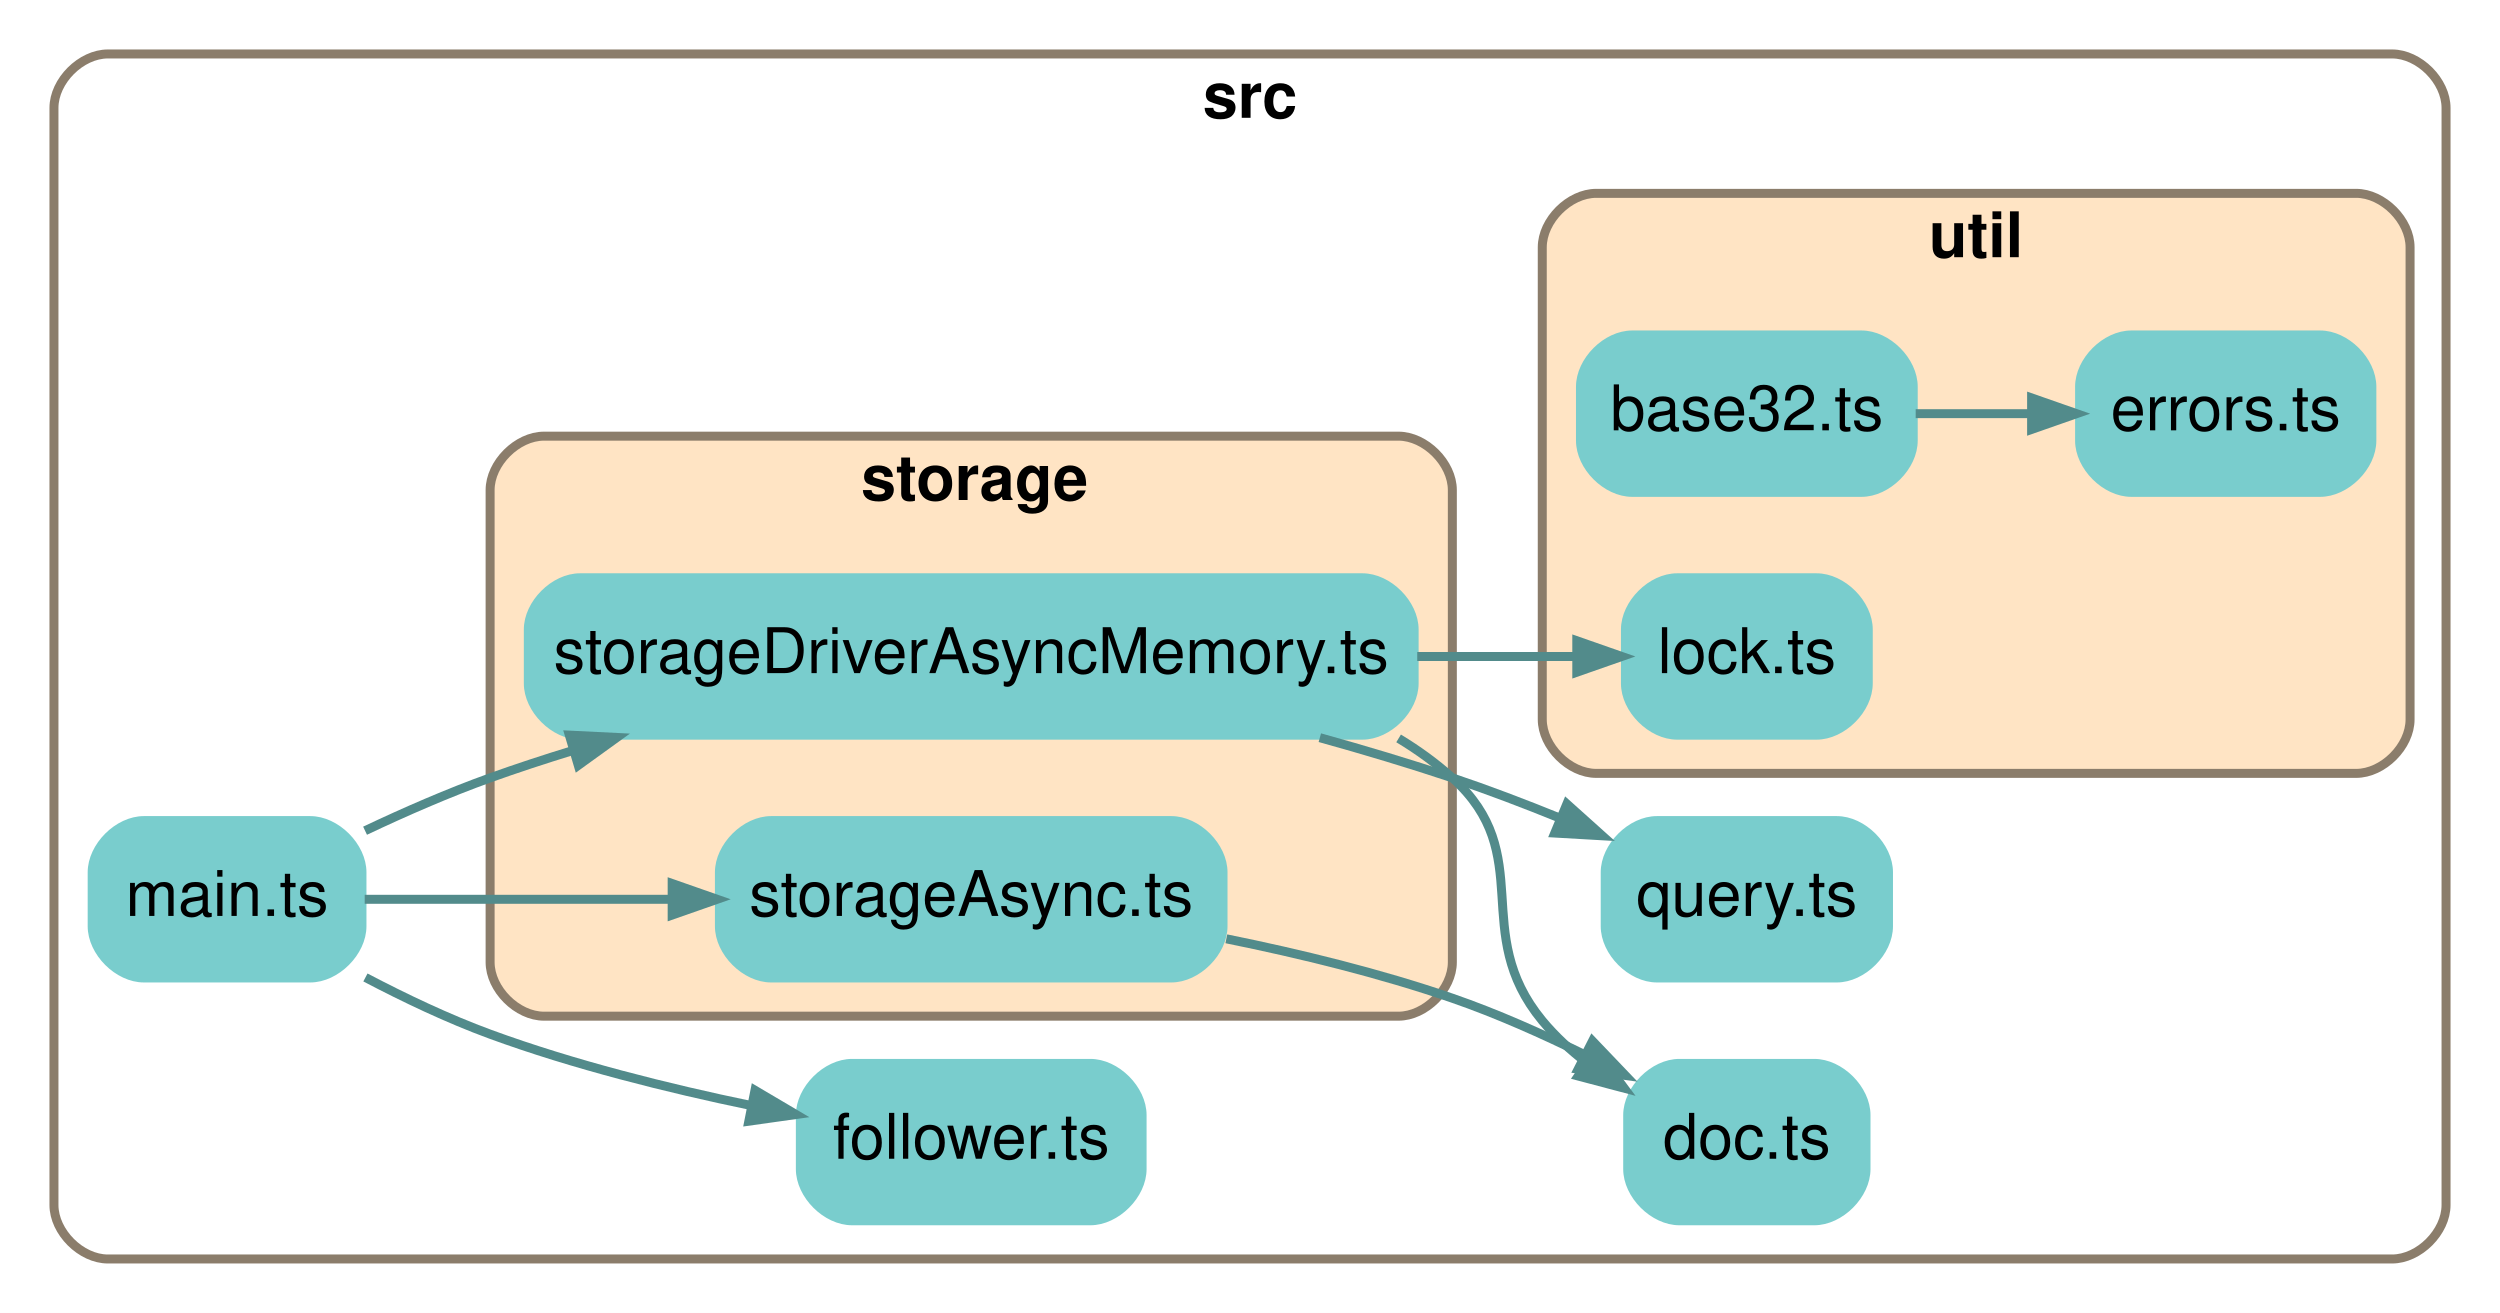
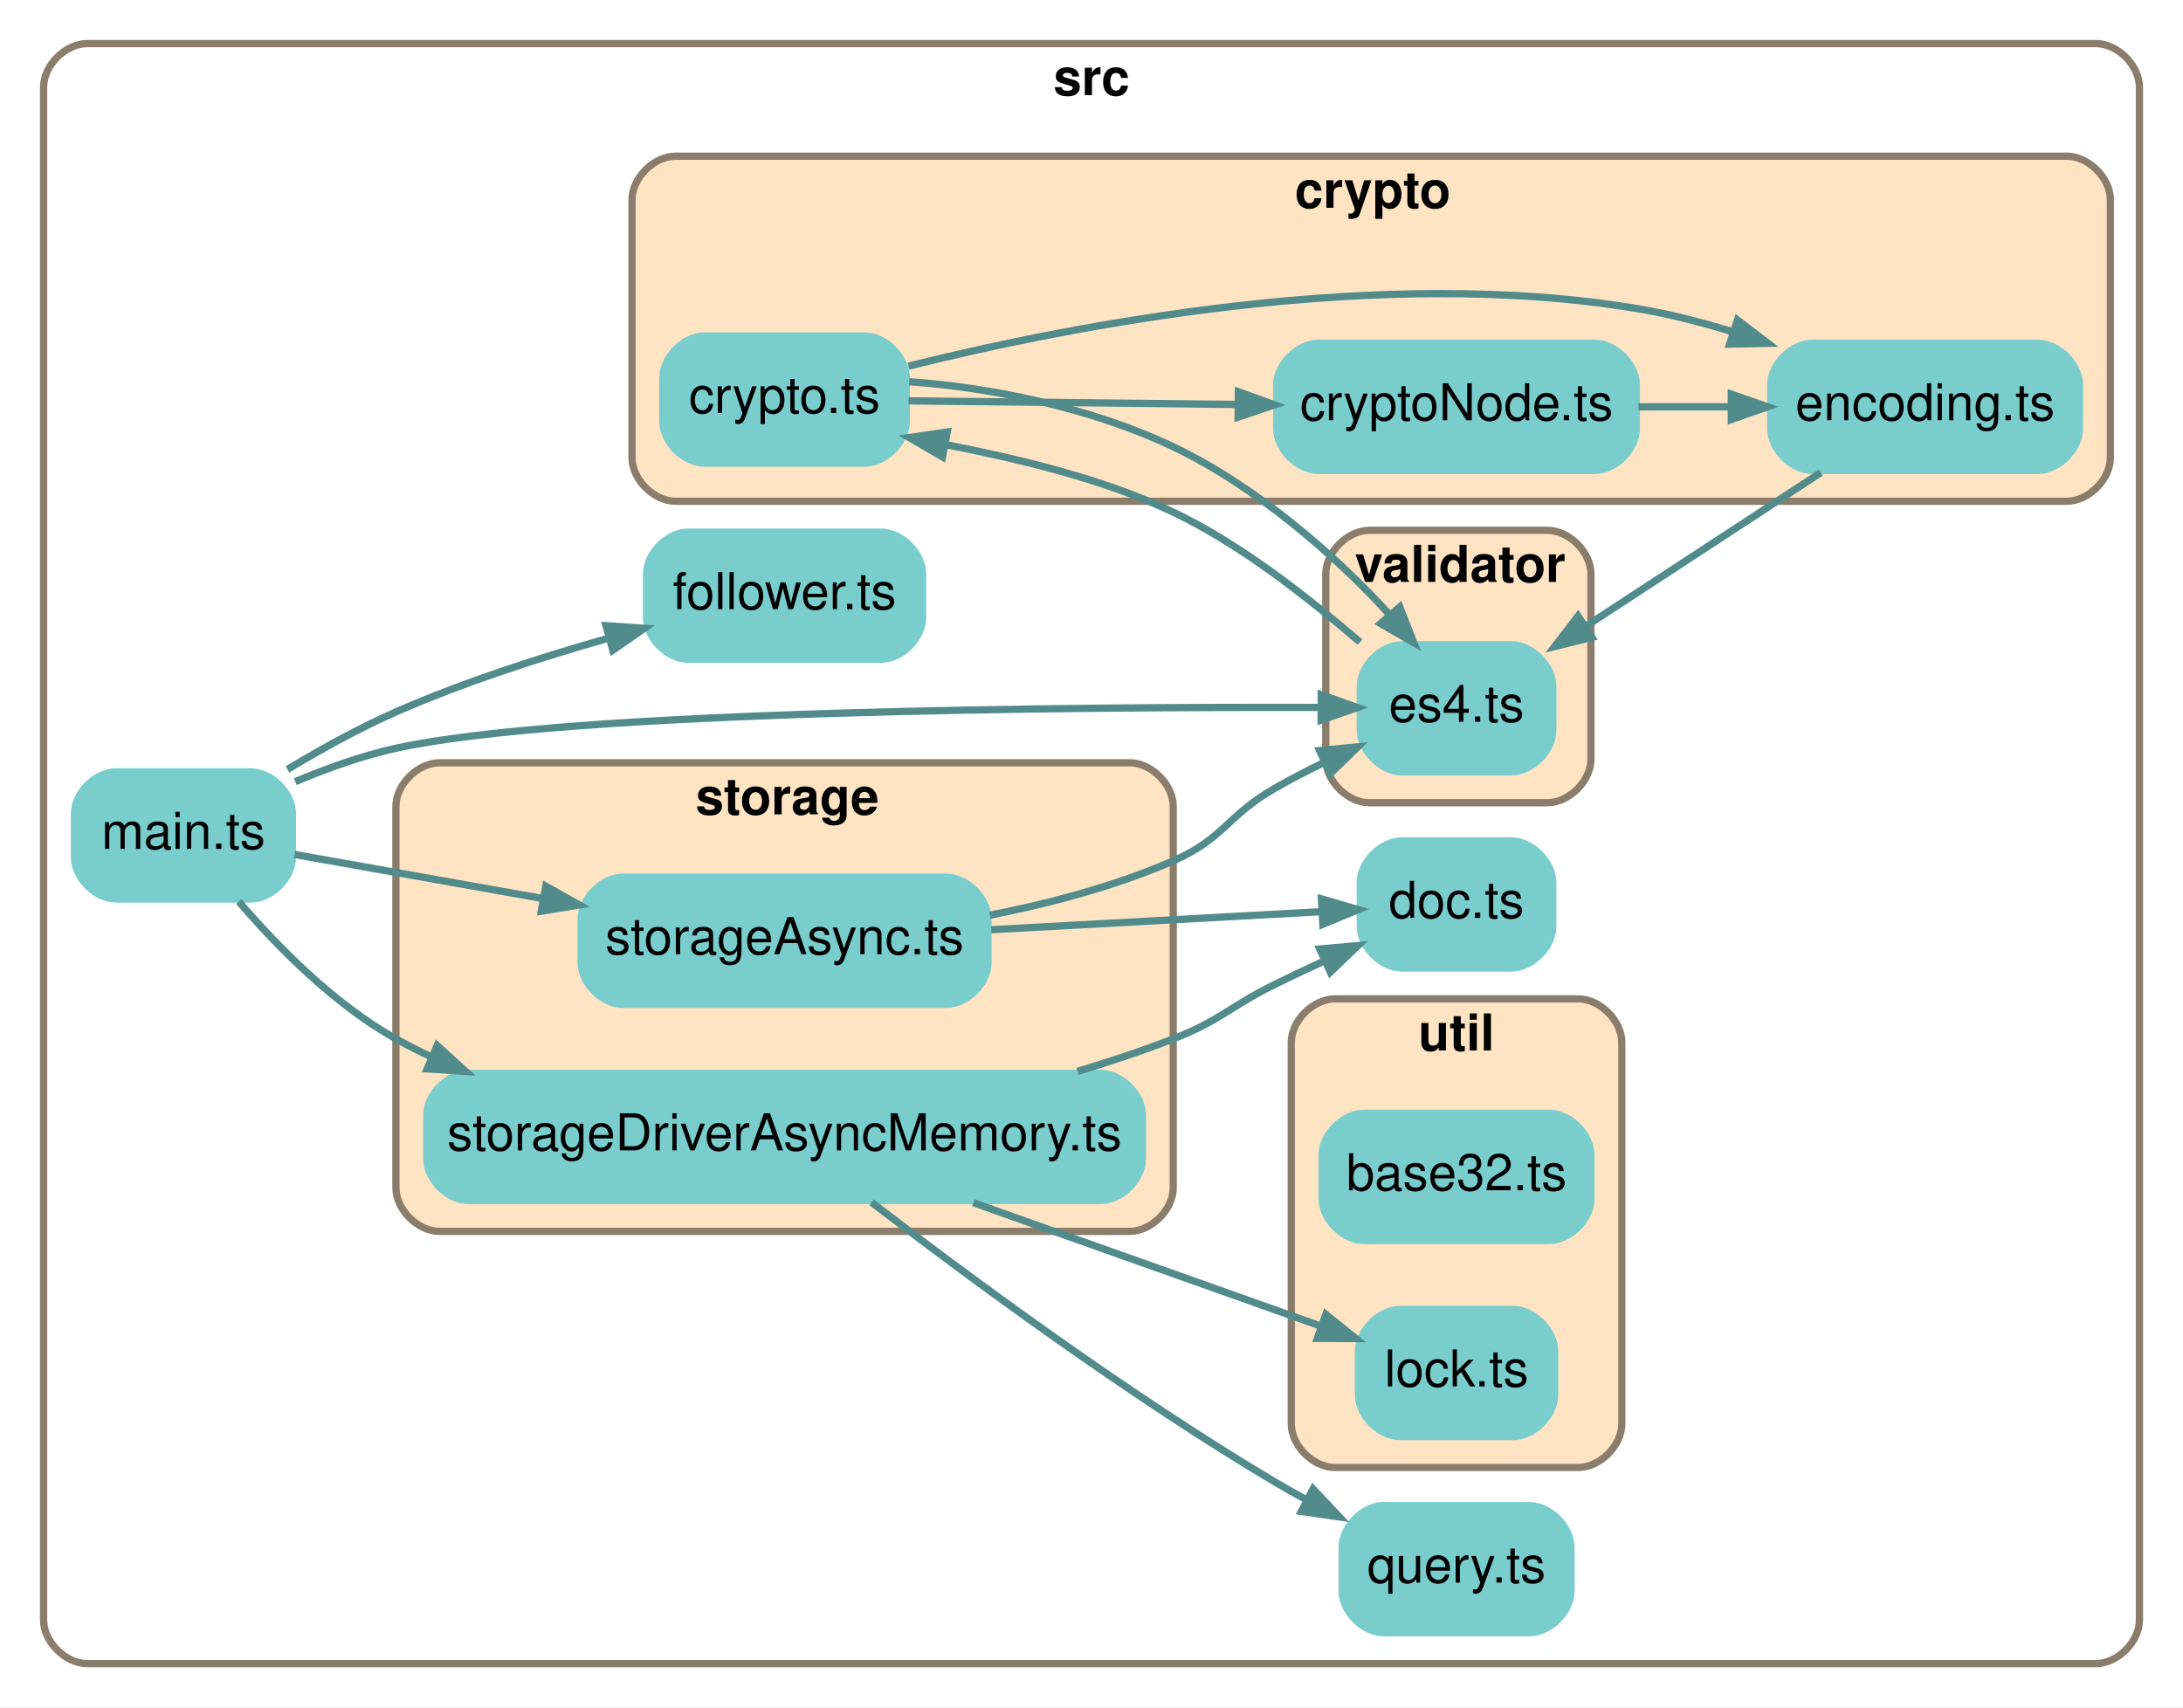
- <svg xmlns="http://www.w3.org/2000/svg" width="556pt" height="292pt" viewBox="0.00 0.00 556.00 292.00">
-   <g id="graph0" class="graph" transform="scale(1 1) rotate(0) translate(4 288)">
-     <polygon fill="white" stroke="transparent" points="-4,4 -4,-288 552,-288 552,4 -4,4" />
+ <svg xmlns="http://www.w3.org/2000/svg" width="601pt" height="470pt" viewBox="0.00 0.00 601.00 470.00">
+   <g id="graph0" class="graph" transform="scale(1 1) rotate(0) translate(4 466)">
+     <polygon fill="white" stroke="transparent" points="-4,4 -4,-466 597,-466 597,4 -4,4" />
    <g id="clust1" class="cluster">
-       <path fill="none" stroke="#8b7d6b" stroke-width="2" d="M20,-8C20,-8 528,-8 528,-8 534,-8 540,-14 540,-20 540,-20 540,-264 540,-264 540,-270 534,-276 528,-276 528,-276 20,-276 20,-276 14,-276 8,-270 8,-264 8,-264 8,-20 8,-20 8,-14 14,-8 20,-8" />
-       <text text-anchor="start" x="263.5" y="-261.8" font-family="Helvetica,sans-Serif" font-weight="bold" font-size="14.00">src</text>
+       <path fill="none" stroke="#8b7d6b" stroke-width="2" d="M20,-8C20,-8 573,-8 573,-8 579,-8 585,-14 585,-20 585,-20 585,-442 585,-442 585,-448 579,-454 573,-454 573,-454 20,-454 20,-454 14,-454 8,-448 8,-442 8,-442 8,-20 8,-20 8,-14 14,-8 20,-8" />
+       <text text-anchor="start" x="286" y="-439.8" font-family="Helvetica,sans-Serif" font-weight="bold" font-size="14.00">src</text>
    </g>
    <g id="clust2" class="cluster">
-       <path fill="bisque" stroke="#8b7d6b" stroke-width="2" d="M117,-62C117,-62 307,-62 307,-62 313,-62 319,-68 319,-74 319,-74 319,-179 319,-179 319,-185 313,-191 307,-191 307,-191 117,-191 117,-191 111,-191 105,-185 105,-179 105,-179 105,-74 105,-74 105,-68 111,-62 117,-62" />
-       <text text-anchor="start" x="187.5" y="-176.8" font-family="Helvetica,sans-Serif" font-weight="bold" font-size="14.00">storage</text>
+       <path fill="bisque" stroke="#8b7d6b" stroke-width="2" d="M182,-328C182,-328 565,-328 565,-328 571,-328 577,-334 577,-340 577,-340 577,-411 577,-411 577,-417 571,-423 565,-423 565,-423 182,-423 182,-423 176,-423 170,-417 170,-411 170,-411 170,-340 170,-340 170,-334 176,-328 182,-328" />
+       <text text-anchor="start" x="352.5" y="-408.8" font-family="Helvetica,sans-Serif" font-weight="bold" font-size="14.00">crypto</text>
    </g>
    <g id="clust3" class="cluster">
-       <path fill="bisque" stroke="#8b7d6b" stroke-width="2" d="M351,-116C351,-116 520,-116 520,-116 526,-116 532,-122 532,-128 532,-128 532,-233 532,-233 532,-239 526,-245 520,-245 520,-245 351,-245 351,-245 345,-245 339,-239 339,-233 339,-233 339,-128 339,-128 339,-122 345,-116 351,-116" />
-       <text text-anchor="start" x="425" y="-230.8" font-family="Helvetica,sans-Serif" font-weight="bold" font-size="14.00">util</text>
+       <path fill="bisque" stroke="#8b7d6b" stroke-width="2" d="M117,-127C117,-127 307,-127 307,-127 313,-127 319,-133 319,-139 319,-139 319,-244 319,-244 319,-250 313,-256 307,-256 307,-256 117,-256 117,-256 111,-256 105,-250 105,-244 105,-244 105,-139 105,-139 105,-133 111,-127 117,-127" />
+       <text text-anchor="start" x="187.5" y="-241.8" font-family="Helvetica,sans-Serif" font-weight="bold" font-size="14.00">storage</text>
+     </g>
+     <g id="clust4" class="cluster">
+       <path fill="bisque" stroke="#8b7d6b" stroke-width="2" d="M363.5,-62C363.5,-62 430.5,-62 430.5,-62 436.5,-62 442.5,-68 442.5,-74 442.5,-74 442.5,-179 442.5,-179 442.5,-185 436.5,-191 430.5,-191 430.5,-191 363.5,-191 363.5,-191 357.5,-191 351.5,-185 351.5,-179 351.5,-179 351.5,-74 351.5,-74 351.5,-68 357.5,-62 363.5,-62" />
+       <text text-anchor="start" x="386.5" y="-176.8" font-family="Helvetica,sans-Serif" font-weight="bold" font-size="14.00">util</text>
+     </g>
+     <g id="clust5" class="cluster">
+       <path fill="bisque" stroke="#8b7d6b" stroke-width="2" d="M373,-245C373,-245 422,-245 422,-245 428,-245 434,-251 434,-257 434,-257 434,-308 434,-308 434,-314 428,-320 422,-320 422,-320 373,-320 373,-320 367,-320 361,-314 361,-308 361,-308 361,-257 361,-257 361,-251 367,-245 373,-245" />
+       <text text-anchor="start" x="369" y="-305.8" font-family="Helvetica,sans-Serif" font-weight="bold" font-size="14.00">validator</text>
    </g>
    <g id="node1" class="node">
-       <path fill="#79cdcd" stroke="#79cdcd" d="M399.5,-52C399.5,-52 369.5,-52 369.5,-52 363.5,-52 357.5,-46 357.5,-40 357.5,-40 357.5,-28 357.5,-28 357.5,-22 363.5,-16 369.5,-16 369.5,-16 399.5,-16 399.5,-16 405.5,-16 411.5,-22 411.5,-28 411.5,-28 411.5,-40 411.5,-40 411.5,-46 405.5,-52 399.5,-52" />
-       <text text-anchor="middle" x="384.5" y="-30.3" font-family="Helvetica,sans-Serif" font-size="14.00">doc.ts</text>
+       <path fill="#79cdcd" stroke="#79cdcd" d="M412,-235C412,-235 382,-235 382,-235 376,-235 370,-229 370,-223 370,-223 370,-211 370,-211 370,-205 376,-199 382,-199 382,-199 412,-199 412,-199 418,-199 424,-205 424,-211 424,-211 424,-223 424,-223 424,-229 418,-235 412,-235" />
+       <text text-anchor="middle" x="397" y="-213.3" font-family="Helvetica,sans-Serif" font-size="14.00">doc.ts</text>
    </g>
    <g id="node2" class="node">
-       <path fill="#79cdcd" stroke="#79cdcd" d="M238.5,-52C238.5,-52 185.5,-52 185.5,-52 179.5,-52 173.5,-46 173.5,-40 173.5,-40 173.5,-28 173.5,-28 173.5,-22 179.5,-16 185.5,-16 185.5,-16 238.5,-16 238.5,-16 244.5,-16 250.5,-22 250.5,-28 250.5,-28 250.5,-40 250.5,-40 250.5,-46 244.5,-52 238.5,-52" />
-       <text text-anchor="middle" x="212" y="-30.3" font-family="Helvetica,sans-Serif" font-size="14.00">follower.ts</text>
+       <path fill="#79cdcd" stroke="#79cdcd" d="M238.5,-320C238.5,-320 185.5,-320 185.5,-320 179.5,-320 173.5,-314 173.5,-308 173.5,-308 173.5,-296 173.5,-296 173.5,-290 179.5,-284 185.5,-284 185.5,-284 238.5,-284 238.5,-284 244.5,-284 250.5,-290 250.5,-296 250.5,-296 250.5,-308 250.5,-308 250.5,-314 244.5,-320 238.5,-320" />
+       <text text-anchor="middle" x="212" y="-298.3" font-family="Helvetica,sans-Serif" font-size="14.00">follower.ts</text>
    </g>
    <g id="node3" class="node">
-       <path fill="#79cdcd" stroke="#79cdcd" d="M65,-106C65,-106 28,-106 28,-106 22,-106 16,-100 16,-94 16,-94 16,-82 16,-82 16,-76 22,-70 28,-70 28,-70 65,-70 65,-70 71,-70 77,-76 77,-82 77,-82 77,-94 77,-94 77,-100 71,-106 65,-106" />
-       <text text-anchor="middle" x="46.5" y="-84.3" font-family="Helvetica,sans-Serif" font-size="14.00">main.ts</text>
+       <path fill="#79cdcd" stroke="#79cdcd" d="M65,-254C65,-254 28,-254 28,-254 22,-254 16,-248 16,-242 16,-242 16,-230 16,-230 16,-224 22,-218 28,-218 28,-218 65,-218 65,-218 71,-218 77,-224 77,-230 77,-230 77,-242 77,-242 77,-248 71,-254 65,-254" />
+       <text text-anchor="middle" x="46.5" y="-232.3" font-family="Helvetica,sans-Serif" font-size="14.00">main.ts</text>
+     </g>
+     <g id="edge7" class="edge">
+       <path fill="none" stroke="#528b8b" stroke-width="2" d="M75.15,-254.17C84.39,-259.75 94.91,-265.57 105,-270 123.65,-278.19 145.02,-285.08 163.67,-290.34" />
+       <polygon fill="#528b8b" stroke="#528b8b" stroke-width="2" points="162.85,-293.75 173.42,-293.02 164.71,-287 162.85,-293.75" />
+     </g>
+     <g id="node8" class="node">
+       <path fill="#79cdcd" stroke="#79cdcd" d="M256.5,-225C256.5,-225 167.5,-225 167.5,-225 161.5,-225 155.5,-219 155.5,-213 155.5,-213 155.5,-201 155.5,-201 155.5,-195 161.5,-189 167.5,-189 167.5,-189 256.5,-189 256.5,-189 262.5,-189 268.5,-195 268.5,-201 268.5,-201 268.5,-213 268.5,-213 268.5,-219 262.5,-225 256.5,-225" />
+       <text text-anchor="middle" x="212" y="-203.3" font-family="Helvetica,sans-Serif" font-size="14.00">storageAsync.ts</text>
+     </g>
+     <g id="edge9" class="edge">
+       <path fill="none" stroke="#528b8b" stroke-width="2" d="M77.11,-230.75C96.19,-227.36 121.78,-222.82 145.48,-218.62" />
+       <polygon fill="#528b8b" stroke="#528b8b" stroke-width="2" points="146.26,-222.04 155.49,-216.85 145.03,-215.15 146.26,-222.04" />
+     </g>
+     <g id="node9" class="node">
+       <path fill="#79cdcd" stroke="#79cdcd" d="M299,-171C299,-171 125,-171 125,-171 119,-171 113,-165 113,-159 113,-159 113,-147 113,-147 113,-141 119,-135 125,-135 125,-135 299,-135 299,-135 305,-135 311,-141 311,-147 311,-147 311,-159 311,-159 311,-165 305,-171 299,-171" />
+       <text text-anchor="middle" x="212" y="-149.3" font-family="Helvetica,sans-Serif" font-size="14.00">storageDriverAsyncMemory.ts</text>
+     </g>
+     <g id="edge8" class="edge">
+       <path fill="none" stroke="#528b8b" stroke-width="2" d="M61.74,-217.8C72.38,-205.39 87.98,-189.54 105,-180 108.21,-178.2 111.55,-176.52 114.96,-174.95" />
+       <polygon fill="#528b8b" stroke="#528b8b" stroke-width="2" points="116.35,-178.16 124.19,-171.04 113.61,-171.72 116.35,-178.16" />
+     </g>
+     <g id="node12" class="node">
+       <path fill="#79cdcd" stroke="#79cdcd" d="M412,-289C412,-289 382,-289 382,-289 376,-289 370,-283 370,-277 370,-277 370,-265 370,-265 370,-259 376,-253 382,-253 382,-253 412,-253 412,-253 418,-253 424,-259 424,-265 424,-265 424,-277 424,-277 424,-283 418,-289 412,-289" />
+       <text text-anchor="middle" x="397" y="-267.3" font-family="Helvetica,sans-Serif" font-size="14.00">es4.ts</text>
+     </g>
+     <g id="edge6" class="edge">
+       <path fill="none" stroke="#528b8b" stroke-width="2" d="M77.28,-250.8C86,-254.48 95.7,-257.95 105,-260 152.45,-270.44 292.7,-271.4 359.65,-271.24" />
+       <polygon fill="#528b8b" stroke="#528b8b" stroke-width="2" points="359.75,-274.74 369.73,-271.2 359.72,-267.74 359.75,-274.74" />
+     </g>
+     <g id="node4" class="node">
+       <path fill="#79cdcd" stroke="#79cdcd" d="M417,-52C417,-52 377,-52 377,-52 371,-52 365,-46 365,-40 365,-40 365,-28 365,-28 365,-22 371,-16 377,-16 377,-16 417,-16 417,-16 423,-16 429,-22 429,-28 429,-28 429,-40 429,-40 429,-46 423,-52 417,-52" />
+       <text text-anchor="middle" x="397" y="-30.3" font-family="Helvetica,sans-Serif" font-size="14.00">query.ts</text>
+     </g>
+     <g id="node5" class="node">
+       <path fill="#79cdcd" stroke="#79cdcd" d="M234,-374C234,-374 190,-374 190,-374 184,-374 178,-368 178,-362 178,-362 178,-350 178,-350 178,-344 184,-338 190,-338 190,-338 234,-338 234,-338 240,-338 246,-344 246,-350 246,-350 246,-362 246,-362 246,-368 240,-374 234,-374" />
+       <text text-anchor="middle" x="212" y="-352.3" font-family="Helvetica,sans-Serif" font-size="14.00">crypto.ts</text>
+     </g>
+     <g id="node6" class="node">
+       <path fill="#79cdcd" stroke="#79cdcd" d="M435,-372C435,-372 359,-372 359,-372 353,-372 347,-366 347,-360 347,-360 347,-348 347,-348 347,-342 353,-336 359,-336 359,-336 435,-336 435,-336 441,-336 447,-342 447,-348 447,-348 447,-360 447,-360 447,-366 441,-372 435,-372" />
+       <text text-anchor="middle" x="397" y="-350.3" font-family="Helvetica,sans-Serif" font-size="14.00">cryptoNode.ts</text>
    </g>
    <g id="edge1" class="edge">
-       <path fill="none" stroke="#528b8b" stroke-width="2" d="M77.27,-70.61C86,-66.03 95.7,-61.41 105,-58 123.53,-51.2 144.62,-45.95 163.08,-42.12" />
-       <polygon fill="#528b8b" stroke="#528b8b" stroke-width="2" points="163.91,-45.52 173.04,-40.13 162.54,-38.65 163.91,-45.52" />
+       <path fill="none" stroke="#528b8b" stroke-width="2" d="M246.14,-355.64C271.29,-355.36 306.54,-354.98 336.54,-354.65" />
+       <polygon fill="#528b8b" stroke="#528b8b" stroke-width="2" points="336.94,-358.15 346.9,-354.54 336.87,-351.15 336.94,-358.15" />
    </g>
-     <g id="node5" class="node">
-       <path fill="#79cdcd" stroke="#79cdcd" d="M256.5,-106C256.5,-106 167.5,-106 167.5,-106 161.5,-106 155.5,-100 155.5,-94 155.5,-94 155.5,-82 155.5,-82 155.5,-76 161.5,-70 167.5,-70 167.5,-70 256.5,-70 256.5,-70 262.5,-70 268.5,-76 268.5,-82 268.5,-82 268.5,-94 268.5,-94 268.5,-100 262.5,-106 256.5,-106" />
-       <text text-anchor="middle" x="212" y="-84.3" font-family="Helvetica,sans-Serif" font-size="14.00">storageAsync.ts</text>
+     <g id="node7" class="node">
+       <path fill="#79cdcd" stroke="#79cdcd" d="M557,-372C557,-372 495,-372 495,-372 489,-372 483,-366 483,-360 483,-360 483,-348 483,-348 483,-342 489,-336 495,-336 495,-336 557,-336 557,-336 563,-336 569,-342 569,-348 569,-348 569,-360 569,-360 569,-366 563,-372 557,-372" />
+       <text text-anchor="middle" x="526" y="-350.3" font-family="Helvetica,sans-Serif" font-size="14.00">encoding.ts</text>
+     </g>
+     <g id="edge2" class="edge">
+       <path fill="none" stroke="#528b8b" stroke-width="2" d="M246.11,-365.2C291.6,-376.54 375.89,-392.96 447,-381 455.62,-379.55 464.57,-377.26 473.19,-374.6" />
+       <polygon fill="#528b8b" stroke="#528b8b" stroke-width="2" points="474.34,-377.91 482.76,-371.48 472.17,-371.26 474.34,-377.91" />
    </g>
    <g id="edge3" class="edge">
-       <path fill="none" stroke="#528b8b" stroke-width="2" d="M77.11,-88C96.19,-88 121.78,-88 145.48,-88" />
-       <polygon fill="#528b8b" stroke="#528b8b" stroke-width="2" points="145.49,-91.5 155.49,-88 145.49,-84.5 145.49,-91.5" />
-     </g>
-     <g id="node6" class="node">
-       <path fill="#79cdcd" stroke="#79cdcd" d="M299,-160C299,-160 125,-160 125,-160 119,-160 113,-154 113,-148 113,-148 113,-136 113,-136 113,-130 119,-124 125,-124 125,-124 299,-124 299,-124 305,-124 311,-130 311,-136 311,-136 311,-148 311,-148 311,-154 305,-160 299,-160" />
-       <text text-anchor="middle" x="212" y="-138.3" font-family="Helvetica,sans-Serif" font-size="14.00">storageDriverAsyncMemory.ts</text>
-     </g>
-     <g id="edge2" class="edge">
-       <path fill="none" stroke="#528b8b" stroke-width="2" d="M77.19,-103.25C86,-107.42 95.76,-111.69 105,-115 110.92,-117.12 117.09,-119.15 123.34,-121.07" />
-       <polygon fill="#528b8b" stroke="#528b8b" stroke-width="2" points="122.62,-124.51 133.2,-123.99 124.61,-117.79 122.62,-124.51" />
-     </g>
-     <g id="node4" class="node">
-       <path fill="#79cdcd" stroke="#79cdcd" d="M404.5,-106C404.5,-106 364.5,-106 364.5,-106 358.5,-106 352.5,-100 352.5,-94 352.5,-94 352.5,-82 352.5,-82 352.5,-76 358.5,-70 364.5,-70 364.5,-70 404.5,-70 404.5,-70 410.5,-70 416.5,-76 416.5,-82 416.5,-82 416.5,-94 416.5,-94 416.5,-100 410.5,-106 404.5,-106" />
-       <text text-anchor="middle" x="384.5" y="-84.3" font-family="Helvetica,sans-Serif" font-size="14.00">query.ts</text>
+       <path fill="none" stroke="#528b8b" stroke-width="2" d="M246.31,-360.9C267.87,-359.45 296.1,-353.93 319,-343 342.04,-332.01 364.15,-312.7 378.71,-296.62" />
+       <polygon fill="#528b8b" stroke="#528b8b" stroke-width="2" points="381.37,-298.9 385.23,-289.04 376.06,-294.34 381.37,-298.9" />
    </g>
    <g id="edge4" class="edge">
-       <path fill="none" stroke="#528b8b" stroke-width="2" d="M268.74,-79.21C285.16,-75.88 303.01,-71.52 319,-66 328.84,-62.6 339.1,-58.03 348.46,-53.41" />
-       <polygon fill="#528b8b" stroke="#528b8b" stroke-width="2" points="350.17,-56.47 357.49,-48.81 346.99,-50.23 350.17,-56.47" />
-     </g>
-     <g id="edge6" class="edge">
-       <path fill="none" stroke="#528b8b" stroke-width="2" d="M307.05,-123.78C311.31,-121.21 315.33,-118.3 319,-115 338.02,-97.88 322.71,-80.74 339,-61 341.86,-57.54 345.29,-54.4 348.95,-51.59" />
-       <polygon fill="#528b8b" stroke="#528b8b" stroke-width="2" points="350.92,-54.49 357.24,-45.98 347,-48.69 350.92,-54.49" />
-     </g>
-     <g id="edge7" class="edge">
-       <path fill="none" stroke="#528b8b" stroke-width="2" d="M289.53,-123.94C299.51,-121.17 309.55,-118.16 319,-115 326.86,-112.37 335.11,-109.22 342.99,-106.02" />
-       <polygon fill="#528b8b" stroke="#528b8b" stroke-width="2" points="344.47,-109.2 352.36,-102.12 341.78,-102.73 344.47,-109.2" />
-     </g>
-     <g id="node9" class="node">
-       <path fill="#79cdcd" stroke="#79cdcd" d="M400,-160C400,-160 369,-160 369,-160 363,-160 357,-154 357,-148 357,-148 357,-136 357,-136 357,-130 363,-124 369,-124 369,-124 400,-124 400,-124 406,-124 412,-130 412,-136 412,-136 412,-148 412,-148 412,-154 406,-160 400,-160" />
-       <text text-anchor="middle" x="384.5" y="-138.3" font-family="Helvetica,sans-Serif" font-size="14.00">lock.ts</text>
+       <path fill="none" stroke="#528b8b" stroke-width="2" d="M447.1,-354C455.44,-354 464.12,-354 472.54,-354" />
+       <polygon fill="#528b8b" stroke="#528b8b" stroke-width="2" points="472.64,-357.5 482.64,-354 472.64,-350.5 472.64,-357.5" />
    </g>
    <g id="edge5" class="edge">
-       <path fill="none" stroke="#528b8b" stroke-width="2" d="M311.19,-142C323.74,-142 335.9,-142 346.56,-142" />
-       <polygon fill="#528b8b" stroke="#528b8b" stroke-width="2" points="346.68,-145.5 356.68,-142 346.68,-138.5 346.68,-145.5" />
+       <path fill="none" stroke="#528b8b" stroke-width="2" d="M497.27,-335.88C478.2,-323.41 452.75,-306.78 432.39,-293.47" />
+       <polygon fill="#528b8b" stroke="#528b8b" stroke-width="2" points="434.29,-290.54 424.01,-288 430.46,-296.4 434.29,-290.54" />
    </g>
-     <g id="node7" class="node">
-       <path fill="#79cdcd" stroke="#79cdcd" d="M410,-214C410,-214 359,-214 359,-214 353,-214 347,-208 347,-202 347,-202 347,-190 347,-190 347,-184 353,-178 359,-178 359,-178 410,-178 410,-178 416,-178 422,-184 422,-190 422,-190 422,-202 422,-202 422,-208 416,-214 410,-214" />
-       <text text-anchor="middle" x="384.5" y="-192.3" font-family="Helvetica,sans-Serif" font-size="14.00">base32.ts</text>
+     <g id="edge10" class="edge">
+       <path fill="none" stroke="#528b8b" stroke-width="2" d="M268.9,-210.05C298.46,-211.67 333.9,-213.61 359.84,-215.02" />
+       <polygon fill="#528b8b" stroke="#528b8b" stroke-width="2" points="359.8,-218.53 369.97,-215.58 360.18,-211.54 359.8,-218.53" />
    </g>
-     <g id="node8" class="node">
-       <path fill="#79cdcd" stroke="#79cdcd" d="M512,-214C512,-214 470,-214 470,-214 464,-214 458,-208 458,-202 458,-202 458,-190 458,-190 458,-184 464,-178 470,-178 470,-178 512,-178 512,-178 518,-178 524,-184 524,-190 524,-190 524,-202 524,-202 524,-208 518,-214 512,-214" />
-       <text text-anchor="middle" x="491" y="-192.3" font-family="Helvetica,sans-Serif" font-size="14.00">errors.ts</text>
+     <g id="edge11" class="edge">
+       <path fill="none" stroke="#528b8b" stroke-width="2" d="M268.54,-214.04C285.21,-217.33 303.24,-222.11 319,-229 333.01,-235.13 333.74,-241.39 347,-249 351.27,-251.45 355.87,-253.83 360.48,-256.06" />
+       <polygon fill="#528b8b" stroke="#528b8b" stroke-width="2" points="359.29,-259.37 369.84,-260.4 362.24,-253.02 359.29,-259.37" />
    </g>
-     <g id="edge8" class="edge">
-       <path fill="none" stroke="#528b8b" stroke-width="2" d="M422.05,-196C430.33,-196 439.2,-196 447.7,-196" />
-       <polygon fill="#528b8b" stroke="#528b8b" stroke-width="2" points="447.83,-199.5 457.83,-196 447.83,-192.5 447.83,-199.5" />
+     <g id="edge13" class="edge">
+       <path fill="none" stroke="#528b8b" stroke-width="2" d="M292.67,-171.05C301.65,-173.75 310.59,-176.73 319,-180 332.16,-185.11 334.33,-188.77 347,-195 351.37,-197.15 356,-199.34 360.6,-201.46" />
+       <polygon fill="#528b8b" stroke="#528b8b" stroke-width="2" points="359.35,-204.74 369.9,-205.69 362.25,-198.36 359.35,-204.74" />
+     </g>
+     <g id="edge14" class="edge">
+       <path fill="none" stroke="#528b8b" stroke-width="2" d="M235.95,-135C262.04,-114.95 306.3,-82.18 347,-58 349.81,-56.33 352.75,-54.68 355.74,-53.06" />
+       <polygon fill="#528b8b" stroke="#528b8b" stroke-width="2" points="357.5,-56.09 364.76,-48.37 354.27,-49.88 357.5,-56.09" />
+     </g>
+     <g id="node11" class="node">
+       <path fill="#79cdcd" stroke="#79cdcd" d="M412.5,-106C412.5,-106 381.5,-106 381.5,-106 375.5,-106 369.5,-100 369.5,-94 369.5,-94 369.5,-82 369.5,-82 369.5,-76 375.5,-70 381.5,-70 381.5,-70 412.5,-70 412.5,-70 418.5,-70 424.5,-76 424.5,-82 424.5,-82 424.5,-94 424.5,-94 424.5,-100 418.5,-106 412.5,-106" />
+       <text text-anchor="middle" x="397" y="-84.3" font-family="Helvetica,sans-Serif" font-size="14.00">lock.ts</text>
+     </g>
+     <g id="edge12" class="edge">
+       <path fill="none" stroke="#528b8b" stroke-width="2" d="M263.98,-134.89C294.4,-124.09 332.31,-110.62 359.7,-100.89" />
+       <polygon fill="#528b8b" stroke="#528b8b" stroke-width="2" points="361.02,-104.14 369.28,-97.49 358.68,-97.54 361.02,-104.14" />
+     </g>
+     <g id="node10" class="node">
+       <path fill="#79cdcd" stroke="#79cdcd" d="M422.5,-160C422.5,-160 371.5,-160 371.5,-160 365.5,-160 359.5,-154 359.5,-148 359.5,-148 359.5,-136 359.5,-136 359.5,-130 365.5,-124 371.5,-124 371.5,-124 422.5,-124 422.5,-124 428.5,-124 434.5,-130 434.5,-136 434.5,-136 434.5,-148 434.5,-148 434.5,-154 428.5,-160 422.5,-160" />
+       <text text-anchor="middle" x="397" y="-138.3" font-family="Helvetica,sans-Serif" font-size="14.00">base32.ts</text>
+     </g>
+     <g id="edge15" class="edge">
+       <path fill="none" stroke="#528b8b" stroke-width="2" d="M370.43,-289.23C356.4,-301.19 338.02,-315.93 319,-325 299.5,-334.3 276.14,-339.69 256.31,-343.61" />
+       <polygon fill="#528b8b" stroke="#528b8b" stroke-width="2" points="255.46,-340.21 246.31,-345.54 256.79,-347.08 255.46,-340.21" />
    </g>
  </g>
</svg>
